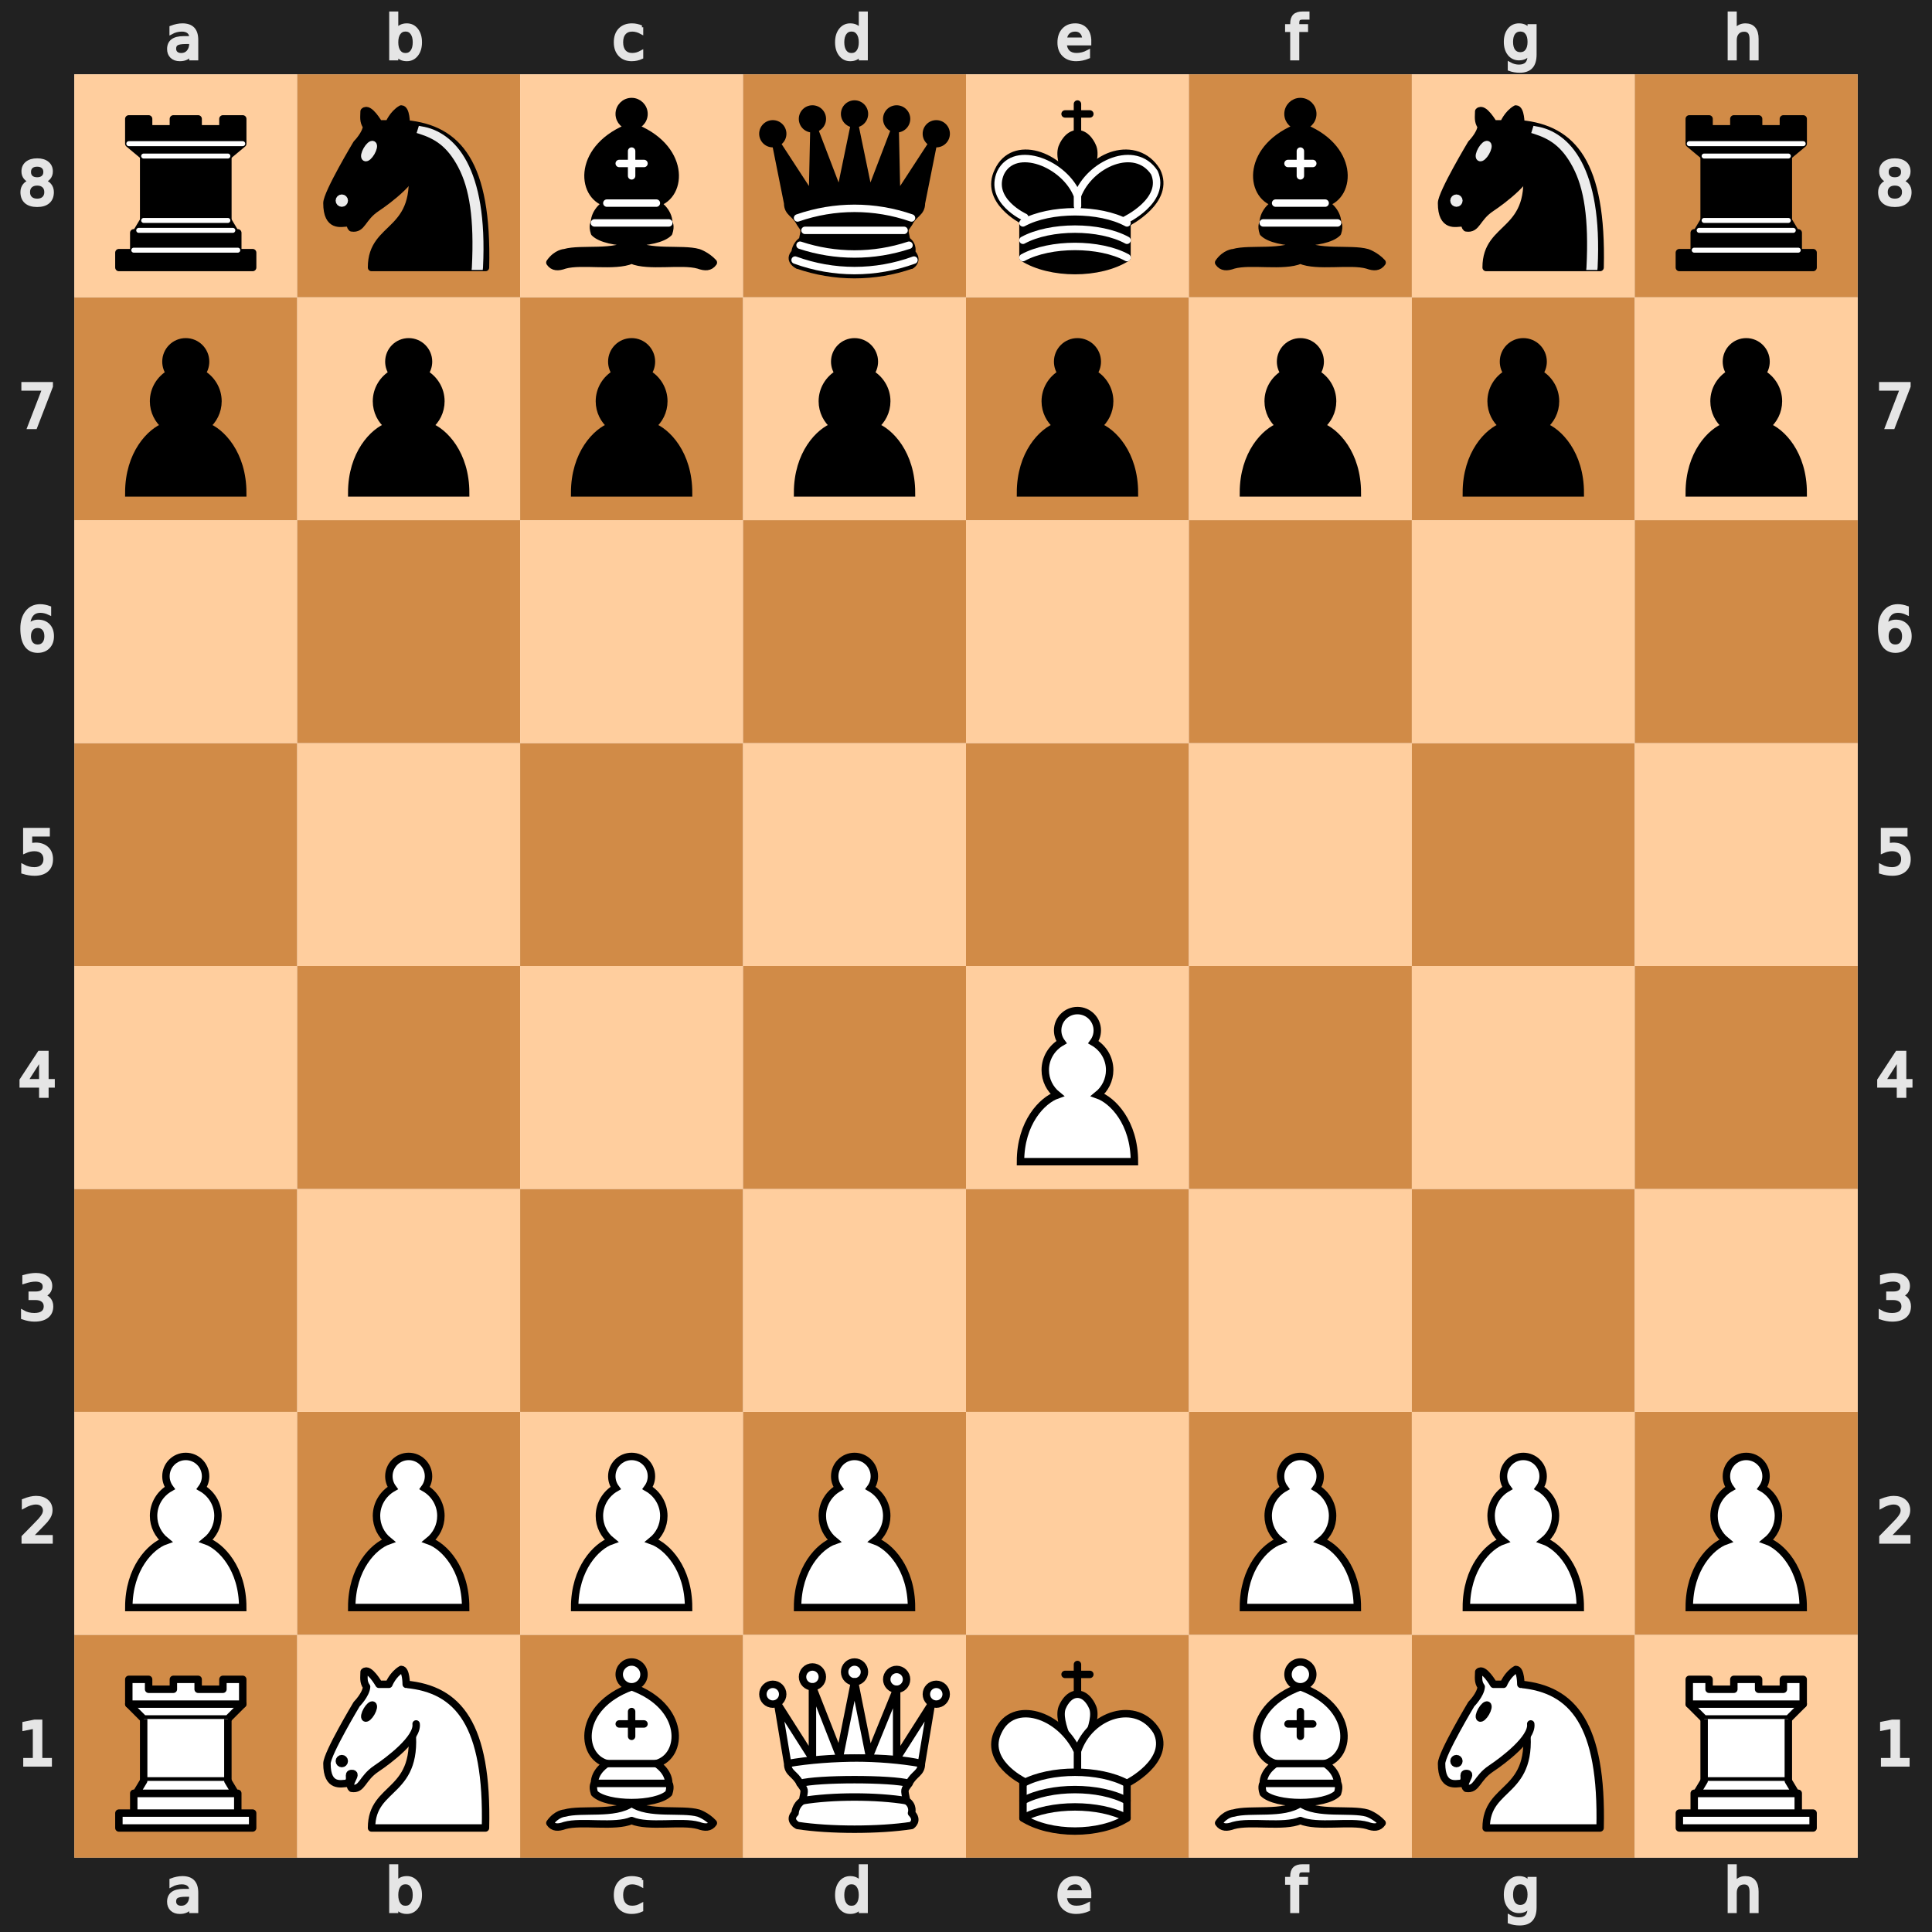
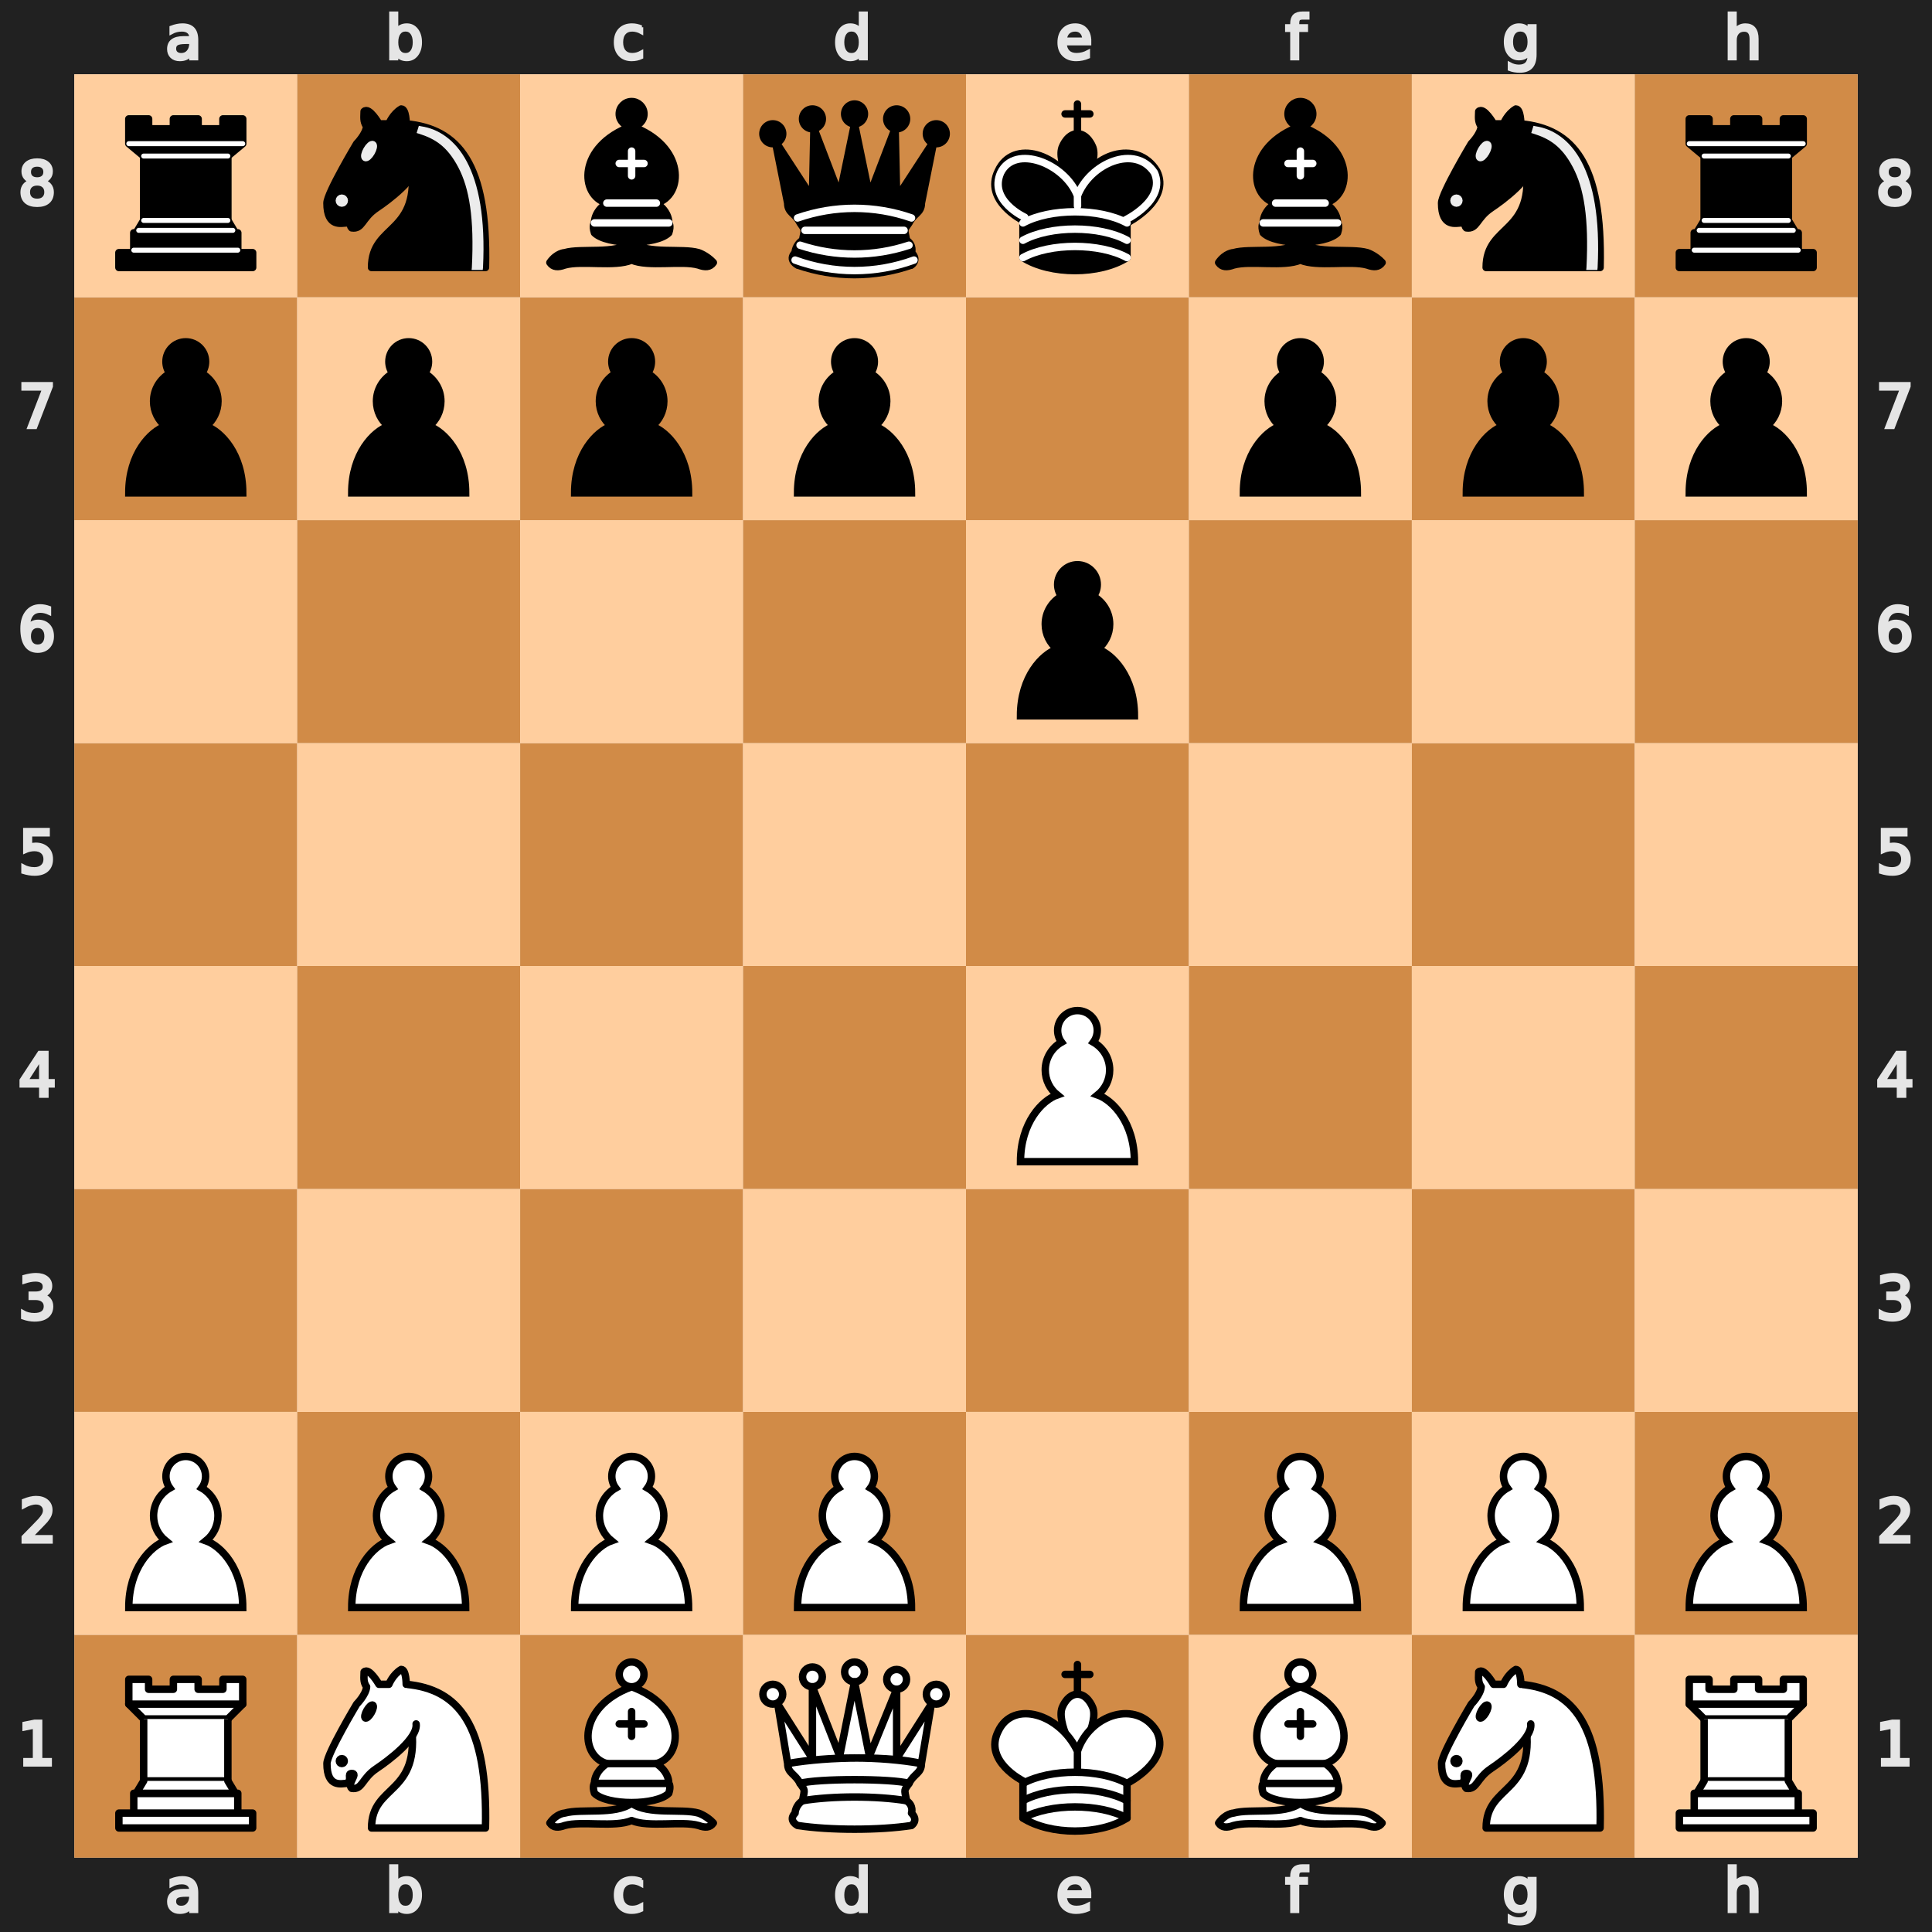
<svg xmlns="http://www.w3.org/2000/svg" xmlns:xlink="http://www.w3.org/1999/xlink" viewBox="0 0 390 390">
  <defs>
    <g id="white-pawn" class="white pawn">
      <path d="M22.5 9c-2.21 0-4 1.79-4 4 0 .89.29 1.71.78 2.38C17.33 16.5 16 18.59 16 21c0 2.03.94 3.84 2.41 5.03-3 1.06-7.41 5.55-7.41 13.47h23c0-7.92-4.41-12.41-7.41-13.47 1.47-1.19 2.41-3 2.41-5.03 0-2.41-1.33-4.5-3.28-5.62.49-.67.78-1.49.78-2.38 0-2.21-1.79-4-4-4z" fill="#fff" stroke="#000" stroke-width="1.5" stroke-linecap="round" />
    </g>
    <g id="white-knight" class="white knight" fill="none" fill-rule="evenodd" stroke="#000" stroke-width="1.5" stroke-linecap="round" stroke-linejoin="round">
      <path d="M 22,10 C 32.5,11 38.5,18 38,39 L 15,39 C 15,30 25,32.5 23,18" style="fill:#ffffff; stroke:#000000;" />
      <path d="M 24,18 C 24.38,20.91 18.45,25.37 16,27 C 13,29 13.18,31.34 11,31 C 9.958,30.06 12.41,27.96 11,28 C 10,28 11.19,29.23 10,30 C 9,30 5.997,31 6,26 C 6,24 12,14 12,14 C 12,14 13.89,12.1 14,10.5 C 13.27,9.506 13.5,8.5 13.5,7.5 C 14.5,6.5 16.5,10 16.5,10 L 18.5,10 C 18.5,10 19.28,8.008 21,7 C 22,7 22,10 22,10" style="fill:#ffffff; stroke:#000000;" />
      <path d="M 9.5 25.5 A 0.5 0.5 0 1 1 8.5,25.5 A 0.5 0.5 0 1 1 9.5 25.5 z" style="fill:#000000; stroke:#000000;" />
      <path d="M 15 15.5 A 0.5 1.5 0 1 1 14,15.5 A 0.5 1.5 0 1 1 15 15.5 z" transform="matrix(0.866,0.5,-0.5,0.866,9.693,-5.173)" style="fill:#000000; stroke:#000000;" />
    </g>
    <g id="white-bishop" class="white bishop" fill="none" fill-rule="evenodd" stroke="#000" stroke-width="1.5" stroke-linecap="round" stroke-linejoin="round">
      <g fill="#fff" stroke-linecap="butt">
        <path d="M9 36c3.39-.97 10.11.43 13.5-2 3.39 2.43 10.11 1.03 13.5 2 0 0 1.65.54 3 2-.68.97-1.65.99-3 .5-3.39-.97-10.11.46-13.5-1-3.39 1.46-10.11.03-13.5 1-1.354.49-2.323.47-3-.5 1.354-1.94 3-2 3-2zM15 32c2.5 2.5 12.5 2.5 15 0 .5-1.5 0-2 0-2 0-2.5-2.5-4-2.5-4 5.5-1.5 6-11.5-5-15.5-11 4-10.5 14-5 15.5 0 0-2.5 1.5-2.5 4 0 0-.5.5 0 2zM25 8a2.5 2.5 0 1 1-5 0 2.5 2.5 0 1 1 5 0z" />
      </g>
      <path d="M17.5 26h10M15 30h15m-7.5-14.5v5M20 18h5" stroke-linejoin="miter" />
    </g>
    <g id="white-rook" class="white rook" fill="#fff" fill-rule="evenodd" stroke="#000" stroke-width="1.5" stroke-linecap="round" stroke-linejoin="round">
      <path d="M9 39h27v-3H9v3zM12 36v-4h21v4H12zM11 14V9h4v2h5V9h5v2h5V9h4v5" stroke-linecap="butt" />
      <path d="M34 14l-3 3H14l-3-3" />
      <path d="M31 17v12.5H14V17" stroke-linecap="butt" stroke-linejoin="miter" />
      <path d="M31 29.5l1.5 2.5h-20l1.5-2.5" />
      <path d="M11 14h23" fill="none" stroke-linejoin="miter" />
    </g>
    <g id="white-queen" class="white queen" fill="#fff" fill-rule="evenodd" stroke="#000" stroke-width="1.5" stroke-linecap="round" stroke-linejoin="round">
      <path d="M8 12a2 2 0 1 1-4 0 2 2 0 1 1 4 0zM24.5 7.5a2 2 0 1 1-4 0 2 2 0 1 1 4 0zM41 12a2 2 0 1 1-4 0 2 2 0 1 1 4 0zM16 8.5a2 2 0 1 1-4 0 2 2 0 1 1 4 0zM33 9a2 2 0 1 1-4 0 2 2 0 1 1 4 0z" />
      <path d="M9 26c8.5-1.5 21-1.5 27 0l2-12-7 11V11l-5.5 13.5-3-15-3 15-5.5-14V25L7 14l2 12zM9 26c0 2 1.5 2 2.5 4 1 1.5 1 1 .5 3.5-1.5 1-1.5 2.5-1.5 2.5-1.5 1.5.5 2.5.5 2.5 6.5 1 16.5 1 23 0 0 0 1.5-1 0-2.5 0 0 .5-1.5-1-2.5-.5-2.5-.5-2 .5-3.5 1-2 2.5-2 2.5-4-8.5-1.5-18.5-1.5-27 0z" stroke-linecap="butt" />
      <path d="M11.5 30c3.5-1 18.5-1 22 0M12 33.5c6-1 15-1 21 0" fill="none" />
    </g>
    <g id="white-king" class="white king" fill="none" fill-rule="evenodd" stroke="#000" stroke-width="1.5" stroke-linecap="round" stroke-linejoin="round">
      <path d="M22.5 11.63V6M20 8h5" stroke-linejoin="miter" />
      <path d="M22.5 25s4.5-7.5 3-10.5c0 0-1-2.5-3-2.5s-3 2.5-3 2.5c-1.5 3 3 10.5 3 10.5" fill="#fff" stroke-linecap="butt" stroke-linejoin="miter" />
      <path d="M11.5 37c5.5 3.5 15.5 3.5 21 0v-7s9-4.5 6-10.5c-4-6.5-13.5-3.5-16 4V27v-3.5c-3.5-7.5-13-10.5-16-4-3 6 5 10 5 10V37z" fill="#fff" />
      <path d="M11.5 30c5.5-3 15.5-3 21 0m-21 3.5c5.5-3 15.5-3 21 0m-21 3.5c5.5-3 15.5-3 21 0" />
    </g>
    <g id="black-pawn" class="black pawn">
      <path d="M22.5 9c-2.21 0-4 1.79-4 4 0 .89.29 1.71.78 2.38C17.33 16.5 16 18.59 16 21c0 2.03.94 3.84 2.41 5.03-3 1.06-7.41 5.55-7.41 13.47h23c0-7.92-4.41-12.41-7.41-13.47 1.47-1.19 2.41-3 2.41-5.03 0-2.41-1.33-4.5-3.28-5.62.49-.67.78-1.49.78-2.38 0-2.21-1.79-4-4-4z" fill="#000" stroke="#000" stroke-width="1.5" stroke-linecap="round" />
    </g>
    <g id="black-knight" class="black knight" fill="none" fill-rule="evenodd" stroke="#000" stroke-width="1.5" stroke-linecap="round" stroke-linejoin="round">
      <path d="M 22,10 C 32.5,11 38.5,18 38,39 L 15,39 C 15,30 25,32.5 23,18" style="fill:#000000; stroke:#000000;" />
      <path d="M 24,18 C 24.38,20.91 18.45,25.37 16,27 C 13,29 13.18,31.34 11,31 C 9.958,30.06 12.41,27.96 11,28 C 10,28 11.19,29.23 10,30 C 9,30 5.997,31 6,26 C 6,24 12,14 12,14 C 12,14 13.89,12.1 14,10.5 C 13.27,9.506 13.5,8.5 13.5,7.5 C 14.5,6.5 16.5,10 16.5,10 L 18.5,10 C 18.5,10 19.28,8.008 21,7 C 22,7 22,10 22,10" style="fill:#000000; stroke:#000000;" />
      <path d="M 9.5 25.5 A 0.5 0.5 0 1 1 8.5,25.5 A 0.5 0.5 0 1 1 9.5 25.5 z" style="fill:#ececec; stroke:#ececec;" />
      <path d="M 15 15.5 A 0.5 1.5 0 1 1 14,15.5 A 0.5 1.5 0 1 1 15 15.5 z" transform="matrix(0.866,0.5,-0.5,0.866,9.693,-5.173)" style="fill:#ececec; stroke:#ececec;" />
      <path d="M 24.55,10.4 L 24.1,11.85 L 24.6,12 C 27.75,13 30.25,14.49 32.5,18.75 C 34.75,23.01 35.75,29.06 35.25,39 L 35.2,39.5 L 37.45,39.5 L 37.5,39 C 38,28.94 36.62,22.15 34.25,17.66 C 31.88,13.17 28.46,11.02 25.06,10.5 L 24.55,10.4 z " style="fill:#ececec; stroke:none;" />
    </g>
    <g id="black-bishop" class="black bishop" fill="none" fill-rule="evenodd" stroke="#000" stroke-width="1.5" stroke-linecap="round" stroke-linejoin="round">
      <path d="M9 36c3.39-.97 10.11.43 13.5-2 3.39 2.43 10.11 1.03 13.5 2 0 0 1.65.54 3 2-.68.97-1.65.99-3 .5-3.39-.97-10.11.46-13.5-1-3.39 1.46-10.11.03-13.5 1-1.354.49-2.323.47-3-.5 1.354-1.94 3-2 3-2zm6-4c2.5 2.5 12.5 2.5 15 0 .5-1.5 0-2 0-2 0-2.5-2.5-4-2.5-4 5.5-1.5 6-11.5-5-15.5-11 4-10.5 14-5 15.5 0 0-2.5 1.5-2.5 4 0 0-.5.5 0 2zM25 8a2.5 2.5 0 1 1-5 0 2.5 2.5 0 1 1 5 0z" fill="#000" stroke-linecap="butt" />
      <path d="M17.5 26h10M15 30h15m-7.5-14.5v5M20 18h5" stroke="#fff" stroke-linejoin="miter" />
    </g>
    <g id="black-rook" class="black rook" fill="#000" fill-rule="evenodd" stroke="#000" stroke-width="1.5" stroke-linecap="round" stroke-linejoin="round">
      <path d="M9 39h27v-3H9v3zM12.5 32l1.5-2.5h17l1.5 2.5h-20zM12 36v-4h21v4H12z" stroke-linecap="butt" />
      <path d="M14 29.5v-13h17v13H14z" stroke-linecap="butt" stroke-linejoin="miter" />
      <path d="M14 16.5L11 14h23l-3 2.5H14zM11 14V9h4v2h5V9h5v2h5V9h4v5H11z" stroke-linecap="butt" />
      <path d="M12 35.5h21M13 31.5h19M14 29.5h17M14 16.5h17M11 14h23" fill="none" stroke="#fff" stroke-width="1" stroke-linejoin="miter" />
    </g>
    <g id="black-queen" class="black queen" fill="#000" fill-rule="evenodd" stroke="#000" stroke-width="1.5" stroke-linecap="round" stroke-linejoin="round">
      <g fill="#000" stroke="none">
        <circle cx="6" cy="12" r="2.75" />
        <circle cx="14" cy="9" r="2.75" />
        <circle cx="22.5" cy="8" r="2.75" />
        <circle cx="31" cy="9" r="2.75" />
        <circle cx="39" cy="12" r="2.75" />
      </g>
      <path d="M9 26c8.5-1.5 21-1.5 27 0l2.5-12.5L31 25l-.3-14.1-5.2 13.6-3-14.5-3 14.5-5.2-13.6L14 25 6.5 13.5 9 26zM9 26c0 2 1.5 2 2.5 4 1 1.5 1 1 .5 3.5-1.5 1-1.5 2.5-1.5 2.5-1.5 1.5.5 2.5.5 2.5 6.5 1 16.5 1 23 0 0 0 1.5-1 0-2.5 0 0 .5-1.5-1-2.5-.5-2.5-.5-2 .5-3.5 1-2 2.5-2 2.5-4-8.5-1.5-18.5-1.5-27 0z" stroke-linecap="butt" />
      <path d="M11 38.5a35 35 1 0 0 23 0" fill="none" stroke-linecap="butt" />
      <path d="M11 29a35 35 1 0 1 23 0M12.5 31.5h20M11.5 34.5a35 35 1 0 0 22 0M10.5 37.5a35 35 1 0 0 24 0" fill="none" stroke="#fff" />
    </g>
    <g id="black-king" class="black king" fill="none" fill-rule="evenodd" stroke="#000" stroke-width="1.5" stroke-linecap="round" stroke-linejoin="round">
      <path d="M22.5 11.63V6" stroke-linejoin="miter" />
      <path d="M22.5 25s4.5-7.5 3-10.5c0 0-1-2.5-3-2.5s-3 2.5-3 2.5c-1.5 3 3 10.5 3 10.5" fill="#000" stroke-linecap="butt" stroke-linejoin="miter" />
      <path d="M11.5 37c5.5 3.5 15.5 3.5 21 0v-7s9-4.5 6-10.5c-4-6.5-13.5-3.5-16 4V27v-3.5c-3.5-7.5-13-10.5-16-4-3 6 5 10 5 10V37z" fill="#000" />
      <path d="M20 8h5" stroke-linejoin="miter" />
      <path d="M32 29.5s8.5-4 6.03-9.65C34.15 14 25 18 22.5 24.5l.01 2.1-.01-2.1C20 18 9.906 14 6.997 19.85c-2.497 5.65 4.853 9 4.853 9M11.5 30c5.5-3 15.5-3 21 0m-21 3.5c5.5-3 15.5-3 21 0m-21 3.5c5.5-3 15.5-3 21 0" stroke="#fff" />
    </g>
  </defs>
  <rect x="7.5" y="7.5" width="375" height="375" fill="none" stroke="#212121" stroke-width="15" />
  <g transform="translate(20, 1) scale(0.75, 0.75)" fill="#e5e5e5" stroke="#e5e5e5">
    <path d="M23.328 10.016q-1.742 0-2.414.398-.672.398-.672 1.36 0 .765.5 1.218.508.445 1.375.445 1.196 0 1.914-.843.727-.852.727-2.258v-.32zm2.867-.594v4.992h-1.437v-1.328q-.492.797-1.227 1.18-.734.375-1.797.375-1.343 0-2.14-.75-.79-.758-.79-2.024 0-1.476.985-2.226.992-.75 2.953-.75h2.016V8.75q0-.992-.656-1.531-.649-.547-1.829-.547-.75 0-1.46.18-.711.18-1.368.539V6.062q.79-.304 1.532-.453.742-.156 1.445-.156 1.898 0 2.836.984.937.985.937 2.985z" />
  </g>
  <g transform="translate(20, 375) scale(0.75, 0.75)" fill="#e5e5e5" stroke="#e5e5e5">
    <path d="M23.328 10.016q-1.742 0-2.414.398-.672.398-.672 1.36 0 .765.5 1.218.508.445 1.375.445 1.196 0 1.914-.843.727-.852.727-2.258v-.32zm2.867-.594v4.992h-1.437v-1.328q-.492.797-1.227 1.18-.734.375-1.797.375-1.343 0-2.14-.75-.79-.758-.79-2.024 0-1.476.985-2.226.992-.75 2.953-.75h2.016V8.75q0-.992-.656-1.531-.649-.547-1.829-.547-.75 0-1.46.18-.711.18-1.368.539V6.062q.79-.304 1.532-.453.742-.156 1.445-.156 1.898 0 2.836.984.937.985.937 2.985z" />
  </g>
  <g transform="translate(65, 1) scale(0.75, 0.75)" fill="#e5e5e5" stroke="#e5e5e5">
    <path d="M24.922 10.047q0-1.586-.656-2.485-.649-.906-1.79-.906-1.14 0-1.796.906-.649.899-.649 2.485 0 1.586.649 2.492.656.898 1.797.898 1.14 0 1.789-.898.656-.906.656-2.492zm-4.89-3.055q.452-.781 1.14-1.156.695-.383 1.656-.383 1.594 0 2.586 1.266 1 1.265 1 3.328 0 2.062-1 3.328-.992 1.266-2.586 1.266-.96 0-1.656-.375-.688-.383-1.14-1.164v1.312h-1.446V2.258h1.445z" />
  </g>
  <g transform="translate(65, 375) scale(0.75, 0.75)" fill="#e5e5e5" stroke="#e5e5e5">
    <path d="M24.922 10.047q0-1.586-.656-2.485-.649-.906-1.79-.906-1.14 0-1.796.906-.649.899-.649 2.485 0 1.586.649 2.492.656.898 1.797.898 1.14 0 1.789-.898.656-.906.656-2.492zm-4.89-3.055q.452-.781 1.14-1.156.695-.383 1.656-.383 1.594 0 2.586 1.266 1 1.265 1 3.328 0 2.062-1 3.328-.992 1.266-2.586 1.266-.96 0-1.656-.375-.688-.383-1.14-1.164v1.312h-1.446V2.258h1.445z" />
  </g>
  <g transform="translate(110, 1) scale(0.75, 0.75)" fill="#e5e5e5" stroke="#e5e5e5">
    <path d="M25.96 6v1.344q-.608-.336-1.226-.5-.609-.172-1.234-.172-1.398 0-2.172.89-.773.883-.773 2.485 0 1.601.773 2.492.774.883 2.172.883.625 0 1.234-.164.618-.172 1.227-.508v1.328q-.602.281-1.25.422-.64.14-1.367.14-1.977 0-3.14-1.242-1.165-1.242-1.165-3.351 0-2.14 1.172-3.367 1.18-1.227 3.227-1.227.664 0 1.296.14.633.134 1.227.407z" />
  </g>
  <g transform="translate(110, 375) scale(0.75, 0.75)" fill="#e5e5e5" stroke="#e5e5e5">
    <path d="M25.96 6v1.344q-.608-.336-1.226-.5-.609-.172-1.234-.172-1.398 0-2.172.89-.773.883-.773 2.485 0 1.601.773 2.492.774.883 2.172.883.625 0 1.234-.164.618-.172 1.227-.508v1.328q-.602.281-1.25.422-.64.14-1.367.14-1.977 0-3.14-1.242-1.165-1.242-1.165-3.351 0-2.14 1.172-3.367 1.18-1.227 3.227-1.227.664 0 1.296.14.633.134 1.227.407z" />
  </g>
  <g transform="translate(155, 1) scale(0.75, 0.75)" fill="#e5e5e5" stroke="#e5e5e5">
    <path d="M24.973 6.992V2.258h1.437v12.156h-1.437v-1.312q-.453.78-1.149 1.164-.687.375-1.656.375-1.586 0-2.586-1.266-.992-1.266-.992-3.328 0-2.063.992-3.328 1-1.266 2.586-1.266.969 0 1.656.383.696.375 1.149 1.156zm-4.899 3.055q0 1.586.649 2.492.656.898 1.797.898 1.14 0 1.796-.898.657-.906.657-2.492 0-1.586-.657-2.485-.656-.906-1.796-.906-1.141 0-1.797.906-.649.899-.649 2.485z" />
  </g>
  <g transform="translate(155, 375) scale(0.75, 0.75)" fill="#e5e5e5" stroke="#e5e5e5">
    <path d="M24.973 6.992V2.258h1.437v12.156h-1.437v-1.312q-.453.78-1.149 1.164-.687.375-1.656.375-1.586 0-2.586-1.266-.992-1.266-.992-3.328 0-2.063.992-3.328 1-1.266 2.586-1.266.969 0 1.656.383.696.375 1.149 1.156zm-4.899 3.055q0 1.586.649 2.492.656.898 1.797.898 1.14 0 1.796-.898.657-.906.657-2.492 0-1.586-.657-2.485-.656-.906-1.796-.906-1.141 0-1.797.906-.649.899-.649 2.485z" />
  </g>
  <g transform="translate(200, 1) scale(0.75, 0.75)" fill="#e5e5e5" stroke="#e5e5e5">
    <path d="M26.555 9.68v.703h-6.61q.094 1.484.89 2.265.806.774 2.235.774.828 0 1.602-.203.781-.203 1.547-.61v1.36q-.774.328-1.586.5-.813.172-1.649.172-2.093 0-3.32-1.22-1.219-1.218-1.219-3.296 0-2.148 1.157-3.406 1.164-1.266 3.132-1.266 1.766 0 2.79 1.14 1.03 1.134 1.03 3.087zm-1.438-.422q-.015-1.18-.664-1.883-.64-.703-1.703-.703-1.203 0-1.93.68-.718.68-.828 1.914z" />
  </g>
  <g transform="translate(200, 375) scale(0.75, 0.75)" fill="#e5e5e5" stroke="#e5e5e5">
    <path d="M26.555 9.68v.703h-6.61q.094 1.484.89 2.265.806.774 2.235.774.828 0 1.602-.203.781-.203 1.547-.61v1.36q-.774.328-1.586.5-.813.172-1.649.172-2.093 0-3.32-1.22-1.219-1.218-1.219-3.296 0-2.148 1.157-3.406 1.164-1.266 3.132-1.266 1.766 0 2.79 1.14 1.03 1.134 1.03 3.087zm-1.438-.422q-.015-1.18-.664-1.883-.64-.703-1.703-.703-1.203 0-1.93.68-.718.68-.828 1.914z" />
  </g>
  <g transform="translate(245, 1) scale(0.75, 0.75)" fill="#e5e5e5" stroke="#e5e5e5">
    <path d="M25.285 2.258v1.195H23.91q-.773 0-1.078.313-.297.312-.297 1.125v.773h2.367v1.117h-2.367v7.633H21.09V6.781h-1.375V5.664h1.375v-.61q0-1.46.68-2.124.68-.672 2.156-.672z" />
  </g>
  <g transform="translate(245, 375) scale(0.75, 0.75)" fill="#e5e5e5" stroke="#e5e5e5">
    <path d="M25.285 2.258v1.195H23.91q-.773 0-1.078.313-.297.312-.297 1.125v.773h2.367v1.117h-2.367v7.633H21.09V6.781h-1.375V5.664h1.375v-.61q0-1.46.68-2.124.68-.672 2.156-.672z" />
  </g>
  <g transform="translate(290, 1) scale(0.75, 0.75)" fill="#e5e5e5" stroke="#e5e5e5">
    <path d="M24.973 9.937q0-1.562-.649-2.421-.64-.86-1.804-.86-1.157 0-1.805.86-.64.859-.64 2.421 0 1.555.64 2.415.648.859 1.805.859 1.164 0 1.804-.86.649-.859.649-2.414zm1.437 3.391q0 2.234-.992 3.32-.992 1.094-3.04 1.094-.757 0-1.429-.117-.672-.11-1.304-.344v-1.398q.632.344 1.25.508.617.164 1.257.164 1.414 0 2.118-.743.703-.734.703-2.226v-.711q-.446.773-1.141 1.156-.695.383-1.664.383-1.61 0-2.594-1.227-.984-1.226-.984-3.25 0-2.03.984-3.257.985-1.227 2.594-1.227.969 0 1.664.383t1.14 1.156V5.664h1.438z" />
  </g>
  <g transform="translate(290, 375) scale(0.75, 0.75)" fill="#e5e5e5" stroke="#e5e5e5">
    <path d="M24.973 9.937q0-1.562-.649-2.421-.64-.86-1.804-.86-1.157 0-1.805.86-.64.859-.64 2.421 0 1.555.64 2.415.648.859 1.805.859 1.164 0 1.804-.86.649-.859.649-2.414zm1.437 3.391q0 2.234-.992 3.32-.992 1.094-3.04 1.094-.757 0-1.429-.117-.672-.11-1.304-.344v-1.398q.632.344 1.25.508.617.164 1.257.164 1.414 0 2.118-.743.703-.734.703-2.226v-.711q-.446.773-1.141 1.156-.695.383-1.664.383-1.61 0-2.594-1.227-.984-1.226-.984-3.25 0-2.03.984-3.257.985-1.227 2.594-1.227.969 0 1.664.383t1.14 1.156V5.664h1.438z" />
  </g>
  <g transform="translate(335, 1) scale(0.75, 0.75)" fill="#e5e5e5" stroke="#e5e5e5">
    <path d="M26.164 9.133v5.281h-1.437V9.18q0-1.243-.485-1.86-.484-.617-1.453-.617-1.164 0-1.836.742-.672.742-.672 2.024v4.945h-1.445V2.258h1.445v4.765q.516-.789 1.211-1.18.703-.39 1.617-.39 1.508 0 2.282.938.773.93.773 2.742z" />
  </g>
  <g transform="translate(335, 375) scale(0.75, 0.75)" fill="#e5e5e5" stroke="#e5e5e5">
    <path d="M26.164 9.133v5.281h-1.437V9.18q0-1.243-.485-1.86-.484-.617-1.453-.617-1.164 0-1.836.742-.672.742-.672 2.024v4.945h-1.445V2.258h1.445v4.765q.516-.789 1.211-1.18.703-.39 1.617-.39 1.508 0 2.282.938.773.93.773 2.742z" />
  </g>
  <g transform="translate(0, 335) scale(0.75, 0.75)" fill="#e5e5e5" stroke="#e5e5e5">
    <path d="M6.754 26.996h2.578v-8.898l-2.805.562v-1.437l2.79-.563h1.578v10.336h2.578v1.328h-6.72z" />
  </g>
  <g transform="translate(375, 335) scale(0.75, 0.75)" fill="#e5e5e5" stroke="#e5e5e5">
    <path d="M6.754 26.996h2.578v-8.898l-2.805.562v-1.437l2.79-.563h1.578v10.336h2.578v1.328h-6.72z" />
  </g>
  <g transform="translate(0, 290) scale(0.75, 0.75)" fill="#e5e5e5" stroke="#e5e5e5">
    <path d="M8.195 26.996h5.508v1.328H6.297v-1.328q.898-.93 2.445-2.492 1.555-1.57 1.953-2.024.758-.851 1.055-1.437.305-.594.305-1.164 0-.93-.657-1.516-.648-.586-1.695-.586-.742 0-1.57.258-.82.258-1.758.781v-1.593q.953-.383 1.781-.578.828-.196 1.516-.196 1.812 0 2.89.906 1.079.907 1.079 2.422 0 .72-.274 1.368-.265.64-.976 1.515-.196.227-1.243 1.313-1.046 1.078-2.953 3.023z" />
  </g>
  <g transform="translate(375, 290) scale(0.75, 0.75)" fill="#e5e5e5" stroke="#e5e5e5">
    <path d="M8.195 26.996h5.508v1.328H6.297v-1.328q.898-.93 2.445-2.492 1.555-1.57 1.953-2.024.758-.851 1.055-1.437.305-.594.305-1.164 0-.93-.657-1.516-.648-.586-1.695-.586-.742 0-1.57.258-.82.258-1.758.781v-1.593q.953-.383 1.781-.578.828-.196 1.516-.196 1.812 0 2.89.906 1.079.907 1.079 2.422 0 .72-.274 1.368-.265.64-.976 1.515-.196.227-1.243 1.313-1.046 1.078-2.953 3.023z" />
  </g>
  <g transform="translate(0, 245) scale(0.75, 0.75)" fill="#e5e5e5" stroke="#e5e5e5">
    <path d="M11.434 22.035q1.132.242 1.765 1.008.64.766.64 1.89 0 1.727-1.187 2.672-1.187.946-3.375.946-.734 0-1.515-.149-.774-.14-1.602-.43V26.45q.656.383 1.438.578.78.196 1.632.196 1.485 0 2.258-.586.782-.586.782-1.703 0-1.032-.727-1.61-.719-.586-2.008-.586h-1.36v-1.297h1.423q1.164 0 1.78-.46.618-.47.618-1.344 0-.899-.64-1.375-.633-.485-1.82-.485-.65 0-1.391.141-.743.14-1.633.437V16.95q.898-.25 1.68-.375.788-.125 1.484-.125 1.797 0 2.844.82 1.046.813 1.046 2.204 0 .968-.554 1.64-.555.664-1.578.922z" />
  </g>
  <g transform="translate(375, 245) scale(0.75, 0.75)" fill="#e5e5e5" stroke="#e5e5e5">
    <path d="M11.434 22.035q1.132.242 1.765 1.008.64.766.64 1.89 0 1.727-1.187 2.672-1.187.946-3.375.946-.734 0-1.515-.149-.774-.14-1.602-.43V26.45q.656.383 1.438.578.78.196 1.632.196 1.485 0 2.258-.586.782-.586.782-1.703 0-1.032-.727-1.61-.719-.586-2.008-.586h-1.36v-1.297h1.423q1.164 0 1.78-.46.618-.47.618-1.344 0-.899-.64-1.375-.633-.485-1.82-.485-.65 0-1.391.141-.743.14-1.633.437V16.95q.898-.25 1.68-.375.788-.125 1.484-.125 1.797 0 2.844.82 1.046.813 1.046 2.204 0 .968-.554 1.64-.555.664-1.578.922z" />
  </g>
  <g transform="translate(0, 200) scale(0.75, 0.75)" fill="#e5e5e5" stroke="#e5e5e5">
    <path d="M11.016 18.035L7.03 24.262h3.985zm-.414-1.375h1.984v7.602h1.664v1.312h-1.664v2.75h-1.57v-2.75H5.75v-1.523z" />
  </g>
  <g transform="translate(375, 200) scale(0.75, 0.75)" fill="#e5e5e5" stroke="#e5e5e5">
    <path d="M11.016 18.035L7.03 24.262h3.985zm-.414-1.375h1.984v7.602h1.664v1.312h-1.664v2.75h-1.57v-2.75H5.75v-1.523z" />
  </g>
  <g transform="translate(0, 155) scale(0.75, 0.75)" fill="#e5e5e5" stroke="#e5e5e5">
    <path d="M6.719 16.66h6.195v1.328h-4.75v2.86q.344-.118.688-.172.343-.063.687-.063 1.953 0 3.094 1.07 1.14 1.07 1.14 2.899 0 1.883-1.171 2.93-1.172 1.039-3.305 1.039-.735 0-1.5-.125-.758-.125-1.57-.375v-1.586q.703.383 1.453.57.75.188 1.586.188 1.351 0 2.14-.711.79-.711.79-1.93 0-1.219-.79-1.93-.789-.71-2.14-.71-.633 0-1.266.14-.625.14-1.281.438z" />
  </g>
  <g transform="translate(375, 155) scale(0.75, 0.75)" fill="#e5e5e5" stroke="#e5e5e5">
    <path d="M6.719 16.66h6.195v1.328h-4.75v2.86q.344-.118.688-.172.343-.063.687-.063 1.953 0 3.094 1.07 1.14 1.07 1.14 2.899 0 1.883-1.171 2.93-1.172 1.039-3.305 1.039-.735 0-1.5-.125-.758-.125-1.57-.375v-1.586q.703.383 1.453.57.75.188 1.586.188 1.351 0 2.14-.711.79-.711.79-1.93 0-1.219-.79-1.93-.789-.71-2.14-.71-.633 0-1.266.14-.625.14-1.281.438z" />
  </g>
  <g transform="translate(0, 110) scale(0.75, 0.75)" fill="#e5e5e5" stroke="#e5e5e5">
    <path d="M10.137 21.863q-1.063 0-1.688.727-.617.726-.617 1.992 0 1.258.617 1.992.625.727 1.688.727 1.062 0 1.68-.727.624-.734.624-1.992 0-1.266-.625-1.992-.617-.727-1.68-.727zm3.133-4.945v1.437q-.594-.28-1.204-.43-.601-.148-1.195-.148-1.562 0-2.39 1.055-.82 1.055-.938 3.188.46-.68 1.156-1.04.696-.367 1.531-.367 1.758 0 2.774 1.07 1.023 1.063 1.023 2.899 0 1.797-1.062 2.883-1.063 1.086-2.828 1.086-2.024 0-3.094-1.547-1.07-1.555-1.07-4.5 0-2.766 1.312-4.406 1.313-1.649 3.524-1.649.593 0 1.195.117.61.118 1.266.352z" />
  </g>
  <g transform="translate(375, 110) scale(0.75, 0.75)" fill="#e5e5e5" stroke="#e5e5e5">
    <path d="M10.137 21.863q-1.063 0-1.688.727-.617.726-.617 1.992 0 1.258.617 1.992.625.727 1.688.727 1.062 0 1.68-.727.624-.734.624-1.992 0-1.266-.625-1.992-.617-.727-1.68-.727zm3.133-4.945v1.437q-.594-.28-1.204-.43-.601-.148-1.195-.148-1.562 0-2.39 1.055-.82 1.055-.938 3.188.46-.68 1.156-1.04.696-.367 1.531-.367 1.758 0 2.774 1.07 1.023 1.063 1.023 2.899 0 1.797-1.062 2.883-1.063 1.086-2.828 1.086-2.024 0-3.094-1.547-1.07-1.555-1.07-4.5 0-2.766 1.312-4.406 1.313-1.649 3.524-1.649.593 0 1.195.117.61.118 1.266.352z" />
  </g>
  <g transform="translate(0, 65) scale(0.75, 0.75)" fill="#e5e5e5" stroke="#e5e5e5">
    <path d="M6.25 16.66h7.5v.672L9.516 28.324H7.867l3.985-10.336H6.25z" />
  </g>
  <g transform="translate(375, 65) scale(0.75, 0.75)" fill="#e5e5e5" stroke="#e5e5e5">
    <path d="M6.25 16.66h7.5v.672L9.516 28.324H7.867l3.985-10.336H6.25z" />
  </g>
  <g transform="translate(0, 20) scale(0.75, 0.75)" fill="#e5e5e5" stroke="#e5e5e5">
    <path d="M10 22.785q-1.125 0-1.773.602-.641.601-.641 1.656t.64 1.656q.649.602 1.774.602t1.773-.602q.649-.61.649-1.656 0-1.055-.649-1.656-.64-.602-1.773-.602zm-1.578-.672q-1.016-.25-1.586-.945-.563-.695-.563-1.695 0-1.399.993-2.211 1-.813 2.734-.813 1.742 0 2.734.813.993.812.993 2.21 0 1-.57 1.696-.563.695-1.571.945 1.14.266 1.773 1.04.641.773.641 1.89 0 1.695-1.04 2.602-1.03.906-2.96.906t-2.969-.906Q6 26.738 6 25.043q0-1.117.64-1.89.641-.774 1.782-1.04zm-.578-2.492q0 .906.562 1.414.57.508 1.594.508 1.016 0 1.586-.508.578-.508.578-1.414 0-.906-.578-1.414-.57-.508-1.586-.508-1.023 0-1.594.508-.562.508-.562 1.414z" />
  </g>
  <g transform="translate(375, 20) scale(0.75, 0.75)" fill="#e5e5e5" stroke="#e5e5e5">
    <path d="M10 22.785q-1.125 0-1.773.602-.641.601-.641 1.656t.64 1.656q.649.602 1.774.602t1.773-.602q.649-.61.649-1.656 0-1.055-.649-1.656-.64-.602-1.773-.602zm-1.578-.672q-1.016-.25-1.586-.945-.563-.695-.563-1.695 0-1.399.993-2.211 1-.813 2.734-.813 1.742 0 2.734.813.993.812.993 2.21 0 1-.57 1.696-.563.695-1.571.945 1.14.266 1.773 1.04.641.773.641 1.89 0 1.695-1.04 2.602-1.03.906-2.96.906t-2.969-.906Q6 26.738 6 25.043q0-1.117.64-1.89.641-.774 1.782-1.04zm-.578-2.492q0 .906.562 1.414.57.508 1.594.508 1.016 0 1.586-.508.578-.508.578-1.414 0-.906-.578-1.414-.57-.508-1.586-.508-1.023 0-1.594.508-.562.508-.562 1.414z" />
  </g>
  <rect x="15" y="330" width="45" height="45" class="square dark a1" stroke="none" fill="#d18b47" />
  <rect x="60" y="330" width="45" height="45" class="square light b1" stroke="none" fill="#ffce9e" />
  <rect x="105" y="330" width="45" height="45" class="square dark c1" stroke="none" fill="#d18b47" />
  <rect x="150" y="330" width="45" height="45" class="square light d1" stroke="none" fill="#ffce9e" />
  <rect x="195" y="330" width="45" height="45" class="square dark e1" stroke="none" fill="#d18b47" />
  <rect x="240" y="330" width="45" height="45" class="square light f1" stroke="none" fill="#ffce9e" />
  <rect x="285" y="330" width="45" height="45" class="square dark g1" stroke="none" fill="#d18b47" />
  <rect x="330" y="330" width="45" height="45" class="square light h1" stroke="none" fill="#ffce9e" />
  <rect x="15" y="285" width="45" height="45" class="square light a2" stroke="none" fill="#ffce9e" />
  <rect x="60" y="285" width="45" height="45" class="square dark b2" stroke="none" fill="#d18b47" />
  <rect x="105" y="285" width="45" height="45" class="square light c2" stroke="none" fill="#ffce9e" />
  <rect x="150" y="285" width="45" height="45" class="square dark d2" stroke="none" fill="#d18b47" />
  <rect x="195" y="285" width="45" height="45" class="square light e2" stroke="none" fill="#ffce9e" />
  <rect x="240" y="285" width="45" height="45" class="square dark f2" stroke="none" fill="#d18b47" />
  <rect x="285" y="285" width="45" height="45" class="square light g2" stroke="none" fill="#ffce9e" />
  <rect x="330" y="285" width="45" height="45" class="square dark h2" stroke="none" fill="#d18b47" />
  <rect x="15" y="240" width="45" height="45" class="square dark a3" stroke="none" fill="#d18b47" />
  <rect x="60" y="240" width="45" height="45" class="square light b3" stroke="none" fill="#ffce9e" />
  <rect x="105" y="240" width="45" height="45" class="square dark c3" stroke="none" fill="#d18b47" />
  <rect x="150" y="240" width="45" height="45" class="square light d3" stroke="none" fill="#ffce9e" />
  <rect x="195" y="240" width="45" height="45" class="square dark e3" stroke="none" fill="#d18b47" />
  <rect x="240" y="240" width="45" height="45" class="square light f3" stroke="none" fill="#ffce9e" />
  <rect x="285" y="240" width="45" height="45" class="square dark g3" stroke="none" fill="#d18b47" />
  <rect x="330" y="240" width="45" height="45" class="square light h3" stroke="none" fill="#ffce9e" />
  <rect x="15" y="195" width="45" height="45" class="square light a4" stroke="none" fill="#ffce9e" />
  <rect x="60" y="195" width="45" height="45" class="square dark b4" stroke="none" fill="#d18b47" />
  <rect x="105" y="195" width="45" height="45" class="square light c4" stroke="none" fill="#ffce9e" />
  <rect x="150" y="195" width="45" height="45" class="square dark d4" stroke="none" fill="#d18b47" />
  <rect x="195" y="195" width="45" height="45" class="square light e4" stroke="none" fill="#ffce9e" />
  <rect x="240" y="195" width="45" height="45" class="square dark f4" stroke="none" fill="#d18b47" />
  <rect x="285" y="195" width="45" height="45" class="square light g4" stroke="none" fill="#ffce9e" />
  <rect x="330" y="195" width="45" height="45" class="square dark h4" stroke="none" fill="#d18b47" />
  <rect x="15" y="150" width="45" height="45" class="square dark a5" stroke="none" fill="#d18b47" />
  <rect x="60" y="150" width="45" height="45" class="square light b5" stroke="none" fill="#ffce9e" />
  <rect x="105" y="150" width="45" height="45" class="square dark c5" stroke="none" fill="#d18b47" />
  <rect x="150" y="150" width="45" height="45" class="square light d5" stroke="none" fill="#ffce9e" />
  <rect x="195" y="150" width="45" height="45" class="square dark e5" stroke="none" fill="#d18b47" />
  <rect x="240" y="150" width="45" height="45" class="square light f5" stroke="none" fill="#ffce9e" />
  <rect x="285" y="150" width="45" height="45" class="square dark g5" stroke="none" fill="#d18b47" />
  <rect x="330" y="150" width="45" height="45" class="square light h5" stroke="none" fill="#ffce9e" />
  <rect x="15" y="105" width="45" height="45" class="square light a6" stroke="none" fill="#ffce9e" />
  <rect x="60" y="105" width="45" height="45" class="square dark b6" stroke="none" fill="#d18b47" />
  <rect x="105" y="105" width="45" height="45" class="square light c6" stroke="none" fill="#ffce9e" />
  <rect x="150" y="105" width="45" height="45" class="square dark d6" stroke="none" fill="#d18b47" />
  <rect x="195" y="105" width="45" height="45" class="square light e6" stroke="none" fill="#ffce9e" />
  <rect x="240" y="105" width="45" height="45" class="square dark f6" stroke="none" fill="#d18b47" />
  <rect x="285" y="105" width="45" height="45" class="square light g6" stroke="none" fill="#ffce9e" />
  <rect x="330" y="105" width="45" height="45" class="square dark h6" stroke="none" fill="#d18b47" />
  <rect x="15" y="60" width="45" height="45" class="square dark a7" stroke="none" fill="#d18b47" />
  <rect x="60" y="60" width="45" height="45" class="square light b7" stroke="none" fill="#ffce9e" />
  <rect x="105" y="60" width="45" height="45" class="square dark c7" stroke="none" fill="#d18b47" />
  <rect x="150" y="60" width="45" height="45" class="square light d7" stroke="none" fill="#ffce9e" />
  <rect x="195" y="60" width="45" height="45" class="square dark e7" stroke="none" fill="#d18b47" />
  <rect x="240" y="60" width="45" height="45" class="square light f7" stroke="none" fill="#ffce9e" />
  <rect x="285" y="60" width="45" height="45" class="square dark g7" stroke="none" fill="#d18b47" />
  <rect x="330" y="60" width="45" height="45" class="square light h7" stroke="none" fill="#ffce9e" />
  <rect x="15" y="15" width="45" height="45" class="square light a8" stroke="none" fill="#ffce9e" />
  <rect x="60" y="15" width="45" height="45" class="square dark b8" stroke="none" fill="#d18b47" />
  <rect x="105" y="15" width="45" height="45" class="square light c8" stroke="none" fill="#ffce9e" />
  <rect x="150" y="15" width="45" height="45" class="square dark d8" stroke="none" fill="#d18b47" />
  <rect x="195" y="15" width="45" height="45" class="square light e8" stroke="none" fill="#ffce9e" />
  <rect x="240" y="15" width="45" height="45" class="square dark f8" stroke="none" fill="#d18b47" />
  <rect x="285" y="15" width="45" height="45" class="square light g8" stroke="none" fill="#ffce9e" />
  <rect x="330" y="15" width="45" height="45" class="square dark h8" stroke="none" fill="#d18b47" />
  <use href="#white-rook" xlink:href="#white-rook" transform="translate(15, 330)" />
  <use href="#white-knight" xlink:href="#white-knight" transform="translate(60, 330)" />
  <use href="#white-bishop" xlink:href="#white-bishop" transform="translate(105, 330)" />
  <use href="#white-queen" xlink:href="#white-queen" transform="translate(150, 330)" />
  <use href="#white-king" xlink:href="#white-king" transform="translate(195, 330)" />
  <use href="#white-bishop" xlink:href="#white-bishop" transform="translate(240, 330)" />
  <use href="#white-knight" xlink:href="#white-knight" transform="translate(285, 330)" />
  <use href="#white-rook" xlink:href="#white-rook" transform="translate(330, 330)" />
  <use href="#white-pawn" xlink:href="#white-pawn" transform="translate(15, 285)" />
  <use href="#white-pawn" xlink:href="#white-pawn" transform="translate(60, 285)" />
  <use href="#white-pawn" xlink:href="#white-pawn" transform="translate(105, 285)" />
  <use href="#white-pawn" xlink:href="#white-pawn" transform="translate(150, 285)" />
  <use href="#white-pawn" xlink:href="#white-pawn" transform="translate(240, 285)" />
  <use href="#white-pawn" xlink:href="#white-pawn" transform="translate(285, 285)" />
  <use href="#white-pawn" xlink:href="#white-pawn" transform="translate(330, 285)" />
  <use href="#white-pawn" xlink:href="#white-pawn" transform="translate(195, 195)" />
+   <use href="#black-pawn" xlink:href="#black-pawn" transform="translate(195, 105)" />
  <use href="#black-pawn" xlink:href="#black-pawn" transform="translate(15, 60)" />
  <use href="#black-pawn" xlink:href="#black-pawn" transform="translate(60, 60)" />
  <use href="#black-pawn" xlink:href="#black-pawn" transform="translate(105, 60)" />
  <use href="#black-pawn" xlink:href="#black-pawn" transform="translate(150, 60)" />
-   <use href="#black-pawn" xlink:href="#black-pawn" transform="translate(195, 60)" />
  <use href="#black-pawn" xlink:href="#black-pawn" transform="translate(240, 60)" />
  <use href="#black-pawn" xlink:href="#black-pawn" transform="translate(285, 60)" />
  <use href="#black-pawn" xlink:href="#black-pawn" transform="translate(330, 60)" />
  <use href="#black-rook" xlink:href="#black-rook" transform="translate(15, 15)" />
  <use href="#black-knight" xlink:href="#black-knight" transform="translate(60, 15)" />
  <use href="#black-bishop" xlink:href="#black-bishop" transform="translate(105, 15)" />
  <use href="#black-queen" xlink:href="#black-queen" transform="translate(150, 15)" />
  <use href="#black-king" xlink:href="#black-king" transform="translate(195, 15)" />
  <use href="#black-bishop" xlink:href="#black-bishop" transform="translate(240, 15)" />
  <use href="#black-knight" xlink:href="#black-knight" transform="translate(285, 15)" />
  <use href="#black-rook" xlink:href="#black-rook" transform="translate(330, 15)" />
</svg>
